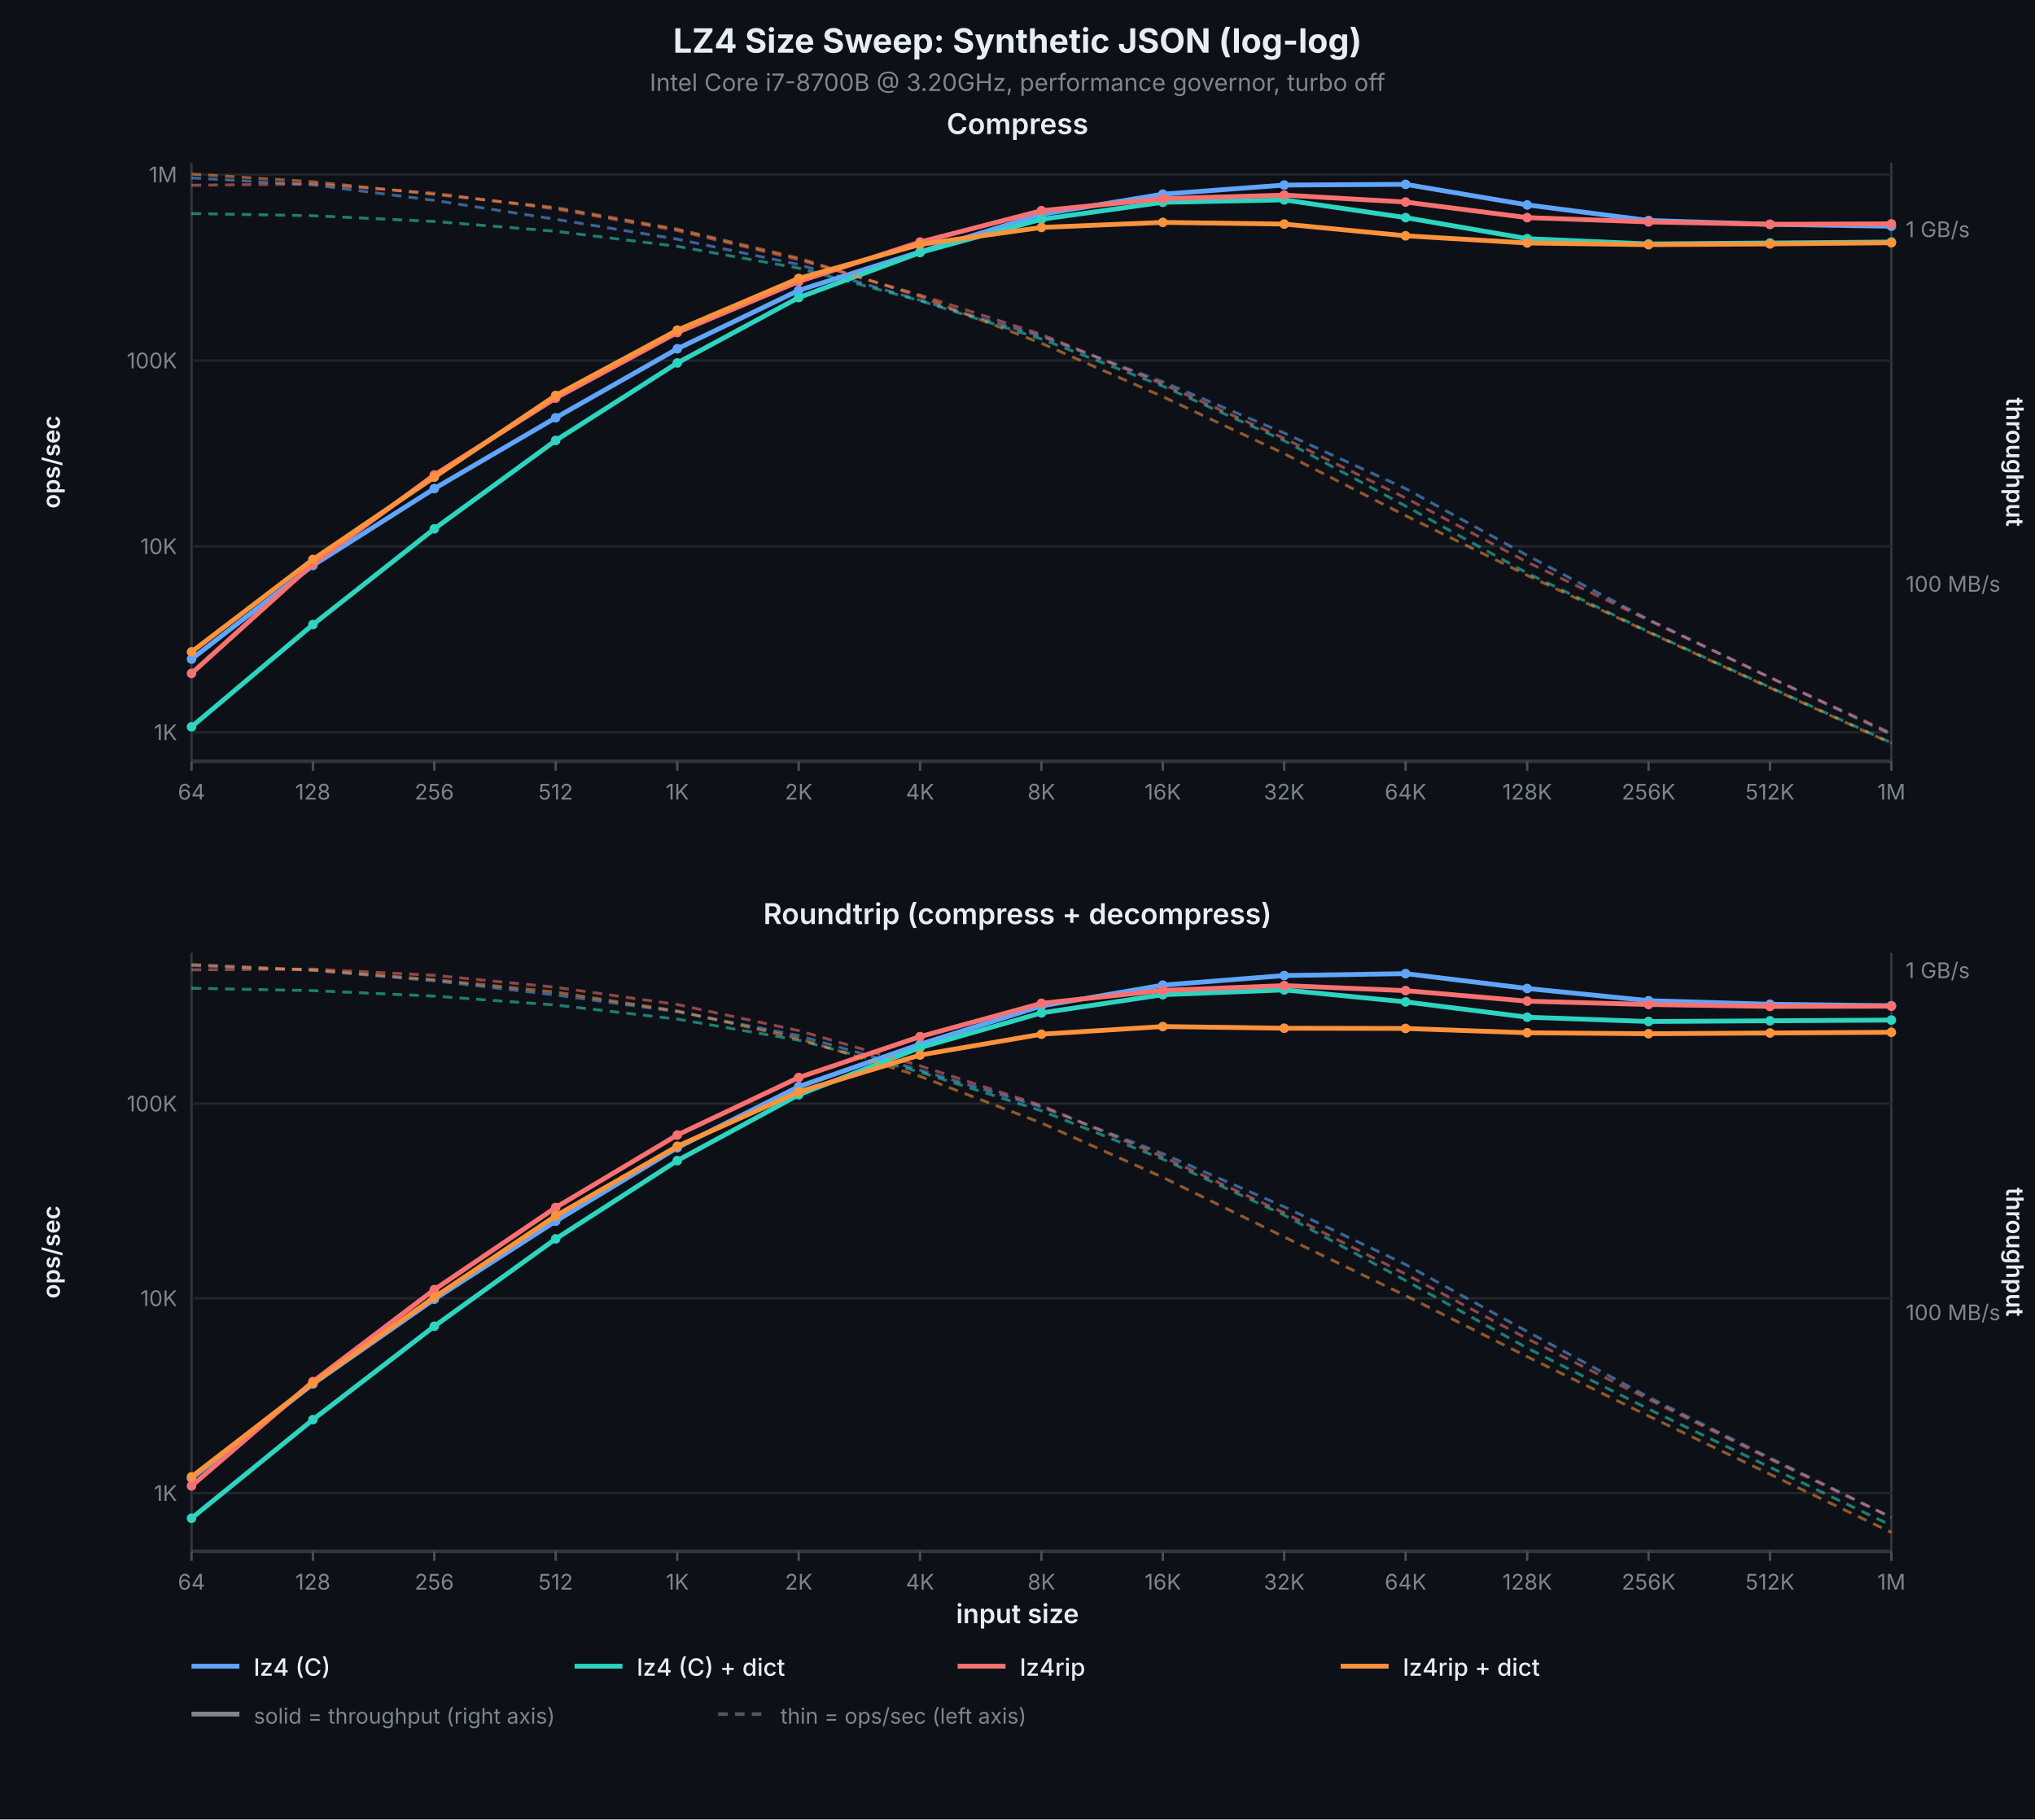
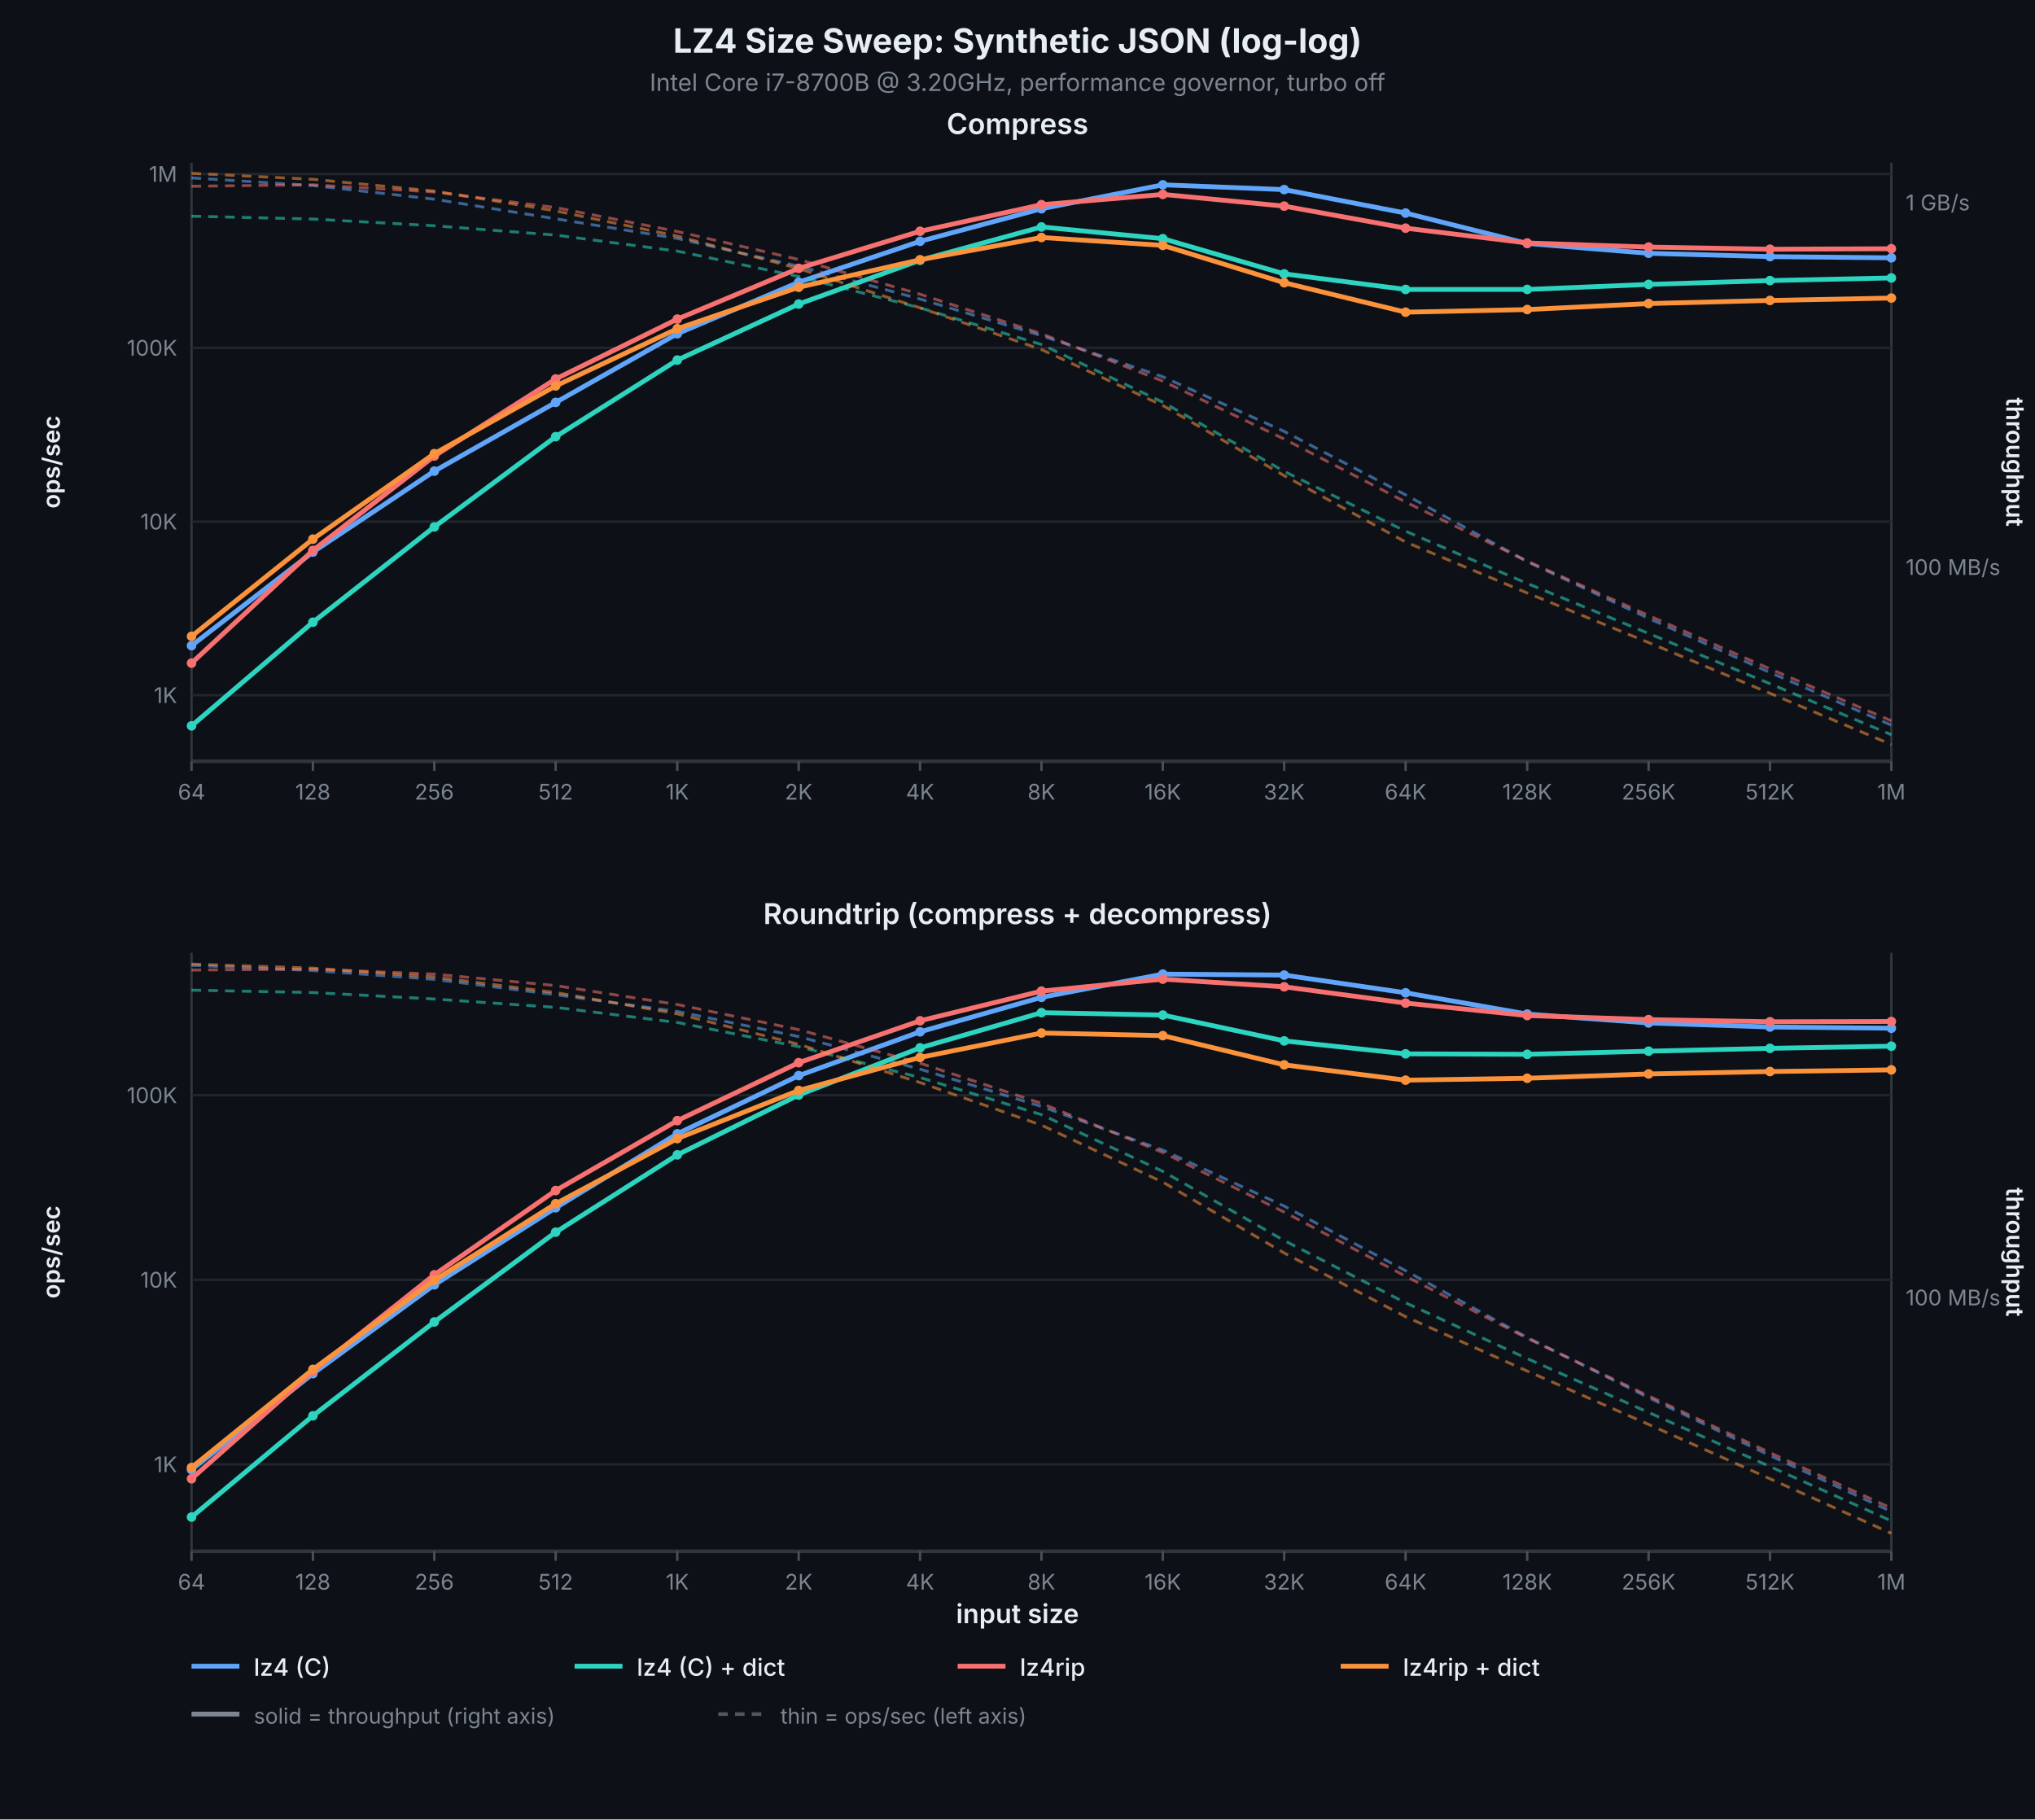
<svg xmlns="http://www.w3.org/2000/svg" viewBox="0 0 850 760" font-family="system-ui, -apple-system, sans-serif">
  <rect width="850" height="760" fill="#0d1117" />
  <text x="425.0" y="22" text-anchor="middle" fill="#e6edf3" font-size="14" font-weight="700">LZ4 Size Sweep: Synthetic JSON (log-log)</text>
  <text x="425.0" y="38" text-anchor="middle" fill="#7d8590" font-size="10">Intel Core i7-8700B @ 3.20GHz, performance governor, turbo off</text>
  <text x="425.0" y="56" text-anchor="middle" fill="#e6edf3" font-size="12" font-weight="600">Compress</text>
  <text x="25" y="193" text-anchor="middle" fill="#e6edf3" font-size="10" font-weight="600" transform="rotate(-90,25,193)">ops/sec</text>
  <text x="838" y="193" text-anchor="middle" fill="#e6edf3" font-size="10" font-weight="600" transform="rotate(90,838,193)">throughput</text>
  <line x1="80" y1="318" x2="790" y2="318" stroke="#30363d" stroke-width="1.5" />
  <line x1="80" y1="68" x2="80" y2="318" stroke="#30363d" stroke-width="1" />
  <line x1="790" y1="68" x2="790" y2="318" stroke="#30363d" stroke-width="1" />
  <line x1="80.0" y1="318" x2="80.0" y2="322" stroke="#484f58" stroke-width="1" />
  <text x="80.0" y="334" text-anchor="middle" fill="#7d8590" font-size="9">64</text>
  <line x1="130.7" y1="318" x2="130.7" y2="322" stroke="#484f58" stroke-width="1" />
  <text x="130.7" y="334" text-anchor="middle" fill="#7d8590" font-size="9">128</text>
  <line x1="181.4" y1="318" x2="181.4" y2="322" stroke="#484f58" stroke-width="1" />
  <text x="181.4" y="334" text-anchor="middle" fill="#7d8590" font-size="9">256</text>
  <line x1="232.1" y1="318" x2="232.1" y2="322" stroke="#484f58" stroke-width="1" />
  <text x="232.1" y="334" text-anchor="middle" fill="#7d8590" font-size="9">512</text>
  <line x1="282.9" y1="318" x2="282.9" y2="322" stroke="#484f58" stroke-width="1" />
  <text x="282.9" y="334" text-anchor="middle" fill="#7d8590" font-size="9">1K</text>
  <line x1="333.6" y1="318" x2="333.6" y2="322" stroke="#484f58" stroke-width="1" />
  <text x="333.6" y="334" text-anchor="middle" fill="#7d8590" font-size="9">2K</text>
  <line x1="384.3" y1="318" x2="384.3" y2="322" stroke="#484f58" stroke-width="1" />
  <text x="384.3" y="334" text-anchor="middle" fill="#7d8590" font-size="9">4K</text>
  <line x1="435.0" y1="318" x2="435.0" y2="322" stroke="#484f58" stroke-width="1" />
  <text x="435.0" y="334" text-anchor="middle" fill="#7d8590" font-size="9">8K</text>
  <line x1="485.7" y1="318" x2="485.7" y2="322" stroke="#484f58" stroke-width="1" />
  <text x="485.7" y="334" text-anchor="middle" fill="#7d8590" font-size="9">16K</text>
  <line x1="536.4" y1="318" x2="536.4" y2="322" stroke="#484f58" stroke-width="1" />
  <text x="536.4" y="334" text-anchor="middle" fill="#7d8590" font-size="9">32K</text>
  <line x1="587.1" y1="318" x2="587.1" y2="322" stroke="#484f58" stroke-width="1" />
  <text x="587.1" y="334" text-anchor="middle" fill="#7d8590" font-size="9">64K</text>
  <line x1="637.9" y1="318" x2="637.9" y2="322" stroke="#484f58" stroke-width="1" />
  <text x="637.9" y="334" text-anchor="middle" fill="#7d8590" font-size="9">128K</text>
  <line x1="688.6" y1="318" x2="688.6" y2="322" stroke="#484f58" stroke-width="1" />
  <text x="688.6" y="334" text-anchor="middle" fill="#7d8590" font-size="9">256K</text>
  <line x1="739.3" y1="318" x2="739.3" y2="322" stroke="#484f58" stroke-width="1" />
  <text x="739.3" y="334" text-anchor="middle" fill="#7d8590" font-size="9">512K</text>
  <line x1="790.0" y1="318" x2="790.0" y2="322" stroke="#484f58" stroke-width="1" />
  <text x="790.0" y="334" text-anchor="middle" fill="#7d8590" font-size="9">1M</text>
-   <line x1="80" y1="305.9" x2="790" y2="305.9" stroke="#21262d" stroke-width="1" />
-   <text x="74" y="305.9" text-anchor="end" dominant-baseline="middle" fill="#7d8590" font-size="9">1K</text>
-   <line x1="80" y1="228.2" x2="790" y2="228.2" stroke="#21262d" stroke-width="1" />
-   <text x="74" y="228.2" text-anchor="end" dominant-baseline="middle" fill="#7d8590" font-size="9">10K</text>
-   <line x1="80" y1="150.6" x2="790" y2="150.6" stroke="#21262d" stroke-width="1" />
-   <text x="74" y="150.6" text-anchor="end" dominant-baseline="middle" fill="#7d8590" font-size="9">100K</text>
-   <line x1="80" y1="72.9" x2="790" y2="72.9" stroke="#21262d" stroke-width="1" />
-   <text x="74" y="72.9" text-anchor="end" dominant-baseline="middle" fill="#7d8590" font-size="9">1M</text>
-   <text x="796" y="243.9" text-anchor="start" dominant-baseline="middle" fill="#7d8590" font-size="9">100 MB/s</text>
-   <text x="796" y="95.8" text-anchor="start" dominant-baseline="middle" fill="#7d8590" font-size="9">1 GB/s</text>
-   <polyline points="80.0,74.3 130.7,77.2 181.4,83.7 232.1,91.6 282.9,99.9 333.6,110.5 384.3,125.4 435.0,140.5 485.7,159.5 536.4,180.9 587.1,204.1 637.9,232.0 688.6,258.8 739.3,283.0 790.0,306.8" fill="none" stroke="#60a5fa" stroke-width="1.2" stroke-dasharray="4,3" stroke-opacity="0.55" />
-   <polyline points="80.0,275.3 130.7,236.2 181.4,204.1 232.1,174.5 282.9,145.7 333.6,121.3 384.3,105.2 435.0,89.5 485.7,81.1 536.4,77.3 587.1,77.0 637.9,85.6 688.6,92.1 739.3,93.7 790.0,94.5" fill="none" stroke="#60a5fa" stroke-width="2" />
-   <circle cx="80.0" cy="275.3" r="2" fill="#60a5fa" />
-   <circle cx="130.7" cy="236.2" r="2" fill="#60a5fa" />
-   <circle cx="181.4" cy="204.1" r="2" fill="#60a5fa" />
-   <circle cx="232.1" cy="174.5" r="2" fill="#60a5fa" />
-   <circle cx="282.9" cy="145.7" r="2" fill="#60a5fa" />
-   <circle cx="333.6" cy="121.3" r="2" fill="#60a5fa" />
-   <circle cx="384.3" cy="105.2" r="2" fill="#60a5fa" />
-   <circle cx="435.0" cy="89.5" r="2" fill="#60a5fa" />
-   <circle cx="485.7" cy="81.1" r="2" fill="#60a5fa" />
-   <circle cx="536.4" cy="77.3" r="2" fill="#60a5fa" />
-   <circle cx="587.1" cy="77.0" r="2" fill="#60a5fa" />
-   <circle cx="637.9" cy="85.6" r="2" fill="#60a5fa" />
-   <circle cx="688.6" cy="92.1" r="2" fill="#60a5fa" />
-   <circle cx="739.3" cy="93.7" r="2" fill="#60a5fa" />
-   <circle cx="790.0" cy="94.5" r="2" fill="#60a5fa" />
-   <polyline points="80.0,89.2 130.7,90.1 181.4,92.5 232.1,96.6 282.9,102.9 333.6,112.0 384.3,125.6 435.0,141.6 485.7,161.3 536.4,184.1 587.1,211.4 637.9,239.4 688.6,263.9 739.3,287.1 790.0,310.3" fill="none" stroke="#2dd4bf" stroke-width="1.2" stroke-dasharray="4,3" stroke-opacity="0.55" />
-   <polyline points="80.0,303.6 130.7,260.9 181.4,220.9 232.1,184.0 282.9,151.6 333.6,124.3 384.3,105.5 435.0,91.6 485.7,84.5 536.4,83.5 587.1,90.9 637.9,99.7 688.6,101.9 739.3,101.5 790.0,101.1" fill="none" stroke="#2dd4bf" stroke-width="2" />
-   <circle cx="80.0" cy="303.6" r="2" fill="#2dd4bf" />
-   <circle cx="130.7" cy="260.9" r="2" fill="#2dd4bf" />
-   <circle cx="181.4" cy="220.9" r="2" fill="#2dd4bf" />
-   <circle cx="232.1" cy="184.0" r="2" fill="#2dd4bf" />
-   <circle cx="282.9" cy="151.6" r="2" fill="#2dd4bf" />
-   <circle cx="333.6" cy="124.3" r="2" fill="#2dd4bf" />
-   <circle cx="384.3" cy="105.5" r="2" fill="#2dd4bf" />
-   <circle cx="435.0" cy="91.6" r="2" fill="#2dd4bf" />
-   <circle cx="485.7" cy="84.5" r="2" fill="#2dd4bf" />
-   <circle cx="536.4" cy="83.5" r="2" fill="#2dd4bf" />
-   <circle cx="587.1" cy="90.9" r="2" fill="#2dd4bf" />
-   <circle cx="637.9" cy="99.7" r="2" fill="#2dd4bf" />
-   <circle cx="688.6" cy="101.9" r="2" fill="#2dd4bf" />
-   <circle cx="739.3" cy="101.5" r="2" fill="#2dd4bf" />
-   <circle cx="790.0" cy="101.1" r="2" fill="#2dd4bf" />
-   <polyline points="80.0,77.4 130.7,76.8 181.4,80.7 232.1,87.3 282.9,96.3 333.6,108.5 384.3,123.2 435.0,139.7 485.7,160.5 536.4,183.1 587.1,208.0 637.9,234.8 688.6,259.1 739.3,283.0 790.0,306.3" fill="none" stroke="#f87171" stroke-width="1.2" stroke-dasharray="4,3" stroke-opacity="0.55" />
-   <polyline points="80.0,281.3 130.7,235.5 181.4,198.4 232.1,166.3 282.9,138.9 333.6,117.6 384.3,101.1 435.0,88.0 485.7,83.0 536.4,81.5 587.1,84.4 637.9,90.9 688.6,92.7 739.3,93.7 790.0,93.5" fill="none" stroke="#f87171" stroke-width="2" />
-   <circle cx="80.0" cy="281.3" r="2" fill="#f87171" />
-   <circle cx="130.7" cy="235.5" r="2" fill="#f87171" />
-   <circle cx="181.4" cy="198.4" r="2" fill="#f87171" />
-   <circle cx="232.1" cy="166.3" r="2" fill="#f87171" />
-   <circle cx="282.9" cy="138.9" r="2" fill="#f87171" />
-   <circle cx="333.6" cy="117.6" r="2" fill="#f87171" />
-   <circle cx="384.3" cy="101.1" r="2" fill="#f87171" />
-   <circle cx="435.0" cy="88.0" r="2" fill="#f87171" />
-   <circle cx="485.7" cy="83.0" r="2" fill="#f87171" />
-   <circle cx="536.4" cy="81.5" r="2" fill="#f87171" />
-   <circle cx="587.1" cy="84.4" r="2" fill="#f87171" />
-   <circle cx="637.9" cy="90.9" r="2" fill="#f87171" />
-   <circle cx="688.6" cy="92.7" r="2" fill="#f87171" />
-   <circle cx="739.3" cy="93.7" r="2" fill="#f87171" />
-   <circle cx="790.0" cy="93.5" r="2" fill="#f87171" />
-   <polyline points="80.0,72.7 130.7,75.9 181.4,81.2 232.1,86.7 282.9,95.7 333.6,107.8 384.3,123.8 435.0,143.4 485.7,165.7 536.4,189.5 587.1,215.4 637.9,240.3 688.6,264.1 739.3,287.3 790.0,310.5" fill="none" stroke="#fb923c" stroke-width="1.2" stroke-dasharray="4,3" stroke-opacity="0.55" />
-   <polyline points="80.0,272.3 130.7,233.7 181.4,199.3 232.1,165.2 282.9,137.9 333.6,116.3 384.3,102.1 435.0,95.0 485.7,92.9 536.4,93.6 587.1,98.5 637.9,101.5 688.6,102.2 739.3,101.9 790.0,101.4" fill="none" stroke="#fb923c" stroke-width="2" />
-   <circle cx="80.0" cy="272.3" r="2" fill="#fb923c" />
-   <circle cx="130.7" cy="233.7" r="2" fill="#fb923c" />
-   <circle cx="181.4" cy="199.3" r="2" fill="#fb923c" />
-   <circle cx="232.1" cy="165.2" r="2" fill="#fb923c" />
-   <circle cx="282.9" cy="137.9" r="2" fill="#fb923c" />
-   <circle cx="333.6" cy="116.3" r="2" fill="#fb923c" />
-   <circle cx="384.3" cy="102.1" r="2" fill="#fb923c" />
-   <circle cx="435.0" cy="95.0" r="2" fill="#fb923c" />
-   <circle cx="485.7" cy="92.9" r="2" fill="#fb923c" />
-   <circle cx="536.4" cy="93.6" r="2" fill="#fb923c" />
-   <circle cx="587.1" cy="98.5" r="2" fill="#fb923c" />
-   <circle cx="637.9" cy="101.5" r="2" fill="#fb923c" />
-   <circle cx="688.6" cy="102.2" r="2" fill="#fb923c" />
-   <circle cx="739.3" cy="101.9" r="2" fill="#fb923c" />
-   <circle cx="790.0" cy="101.4" r="2" fill="#fb923c" />
+   <line x1="80" y1="290.4" x2="790" y2="290.4" stroke="#21262d" stroke-width="1" />
+   <text x="74" y="290.4" text-anchor="end" dominant-baseline="middle" fill="#7d8590" font-size="9">1K</text>
+   <line x1="80" y1="217.9" x2="790" y2="217.9" stroke="#21262d" stroke-width="1" />
+   <text x="74" y="217.9" text-anchor="end" dominant-baseline="middle" fill="#7d8590" font-size="9">10K</text>
+   <line x1="80" y1="145.3" x2="790" y2="145.3" stroke="#21262d" stroke-width="1" />
+   <text x="74" y="145.3" text-anchor="end" dominant-baseline="middle" fill="#7d8590" font-size="9">100K</text>
+   <line x1="80" y1="72.7" x2="790" y2="72.7" stroke="#21262d" stroke-width="1" />
+   <text x="74" y="72.7" text-anchor="end" dominant-baseline="middle" fill="#7d8590" font-size="9">1M</text>
+   <text x="796" y="236.9" text-anchor="start" dominant-baseline="middle" fill="#7d8590" font-size="9">100 MB/s</text>
+   <text x="796" y="84.6" text-anchor="start" dominant-baseline="middle" fill="#7d8590" font-size="9">1 GB/s</text>
+   <polyline points="80.0,74.3 130.7,77.5 181.4,83.2 232.1,91.4 282.9,99.6 333.6,111.2 384.3,124.9 435.0,140.2 485.7,157.4 536.4,180.2 587.1,206.7 637.9,234.6 688.6,258.3 739.3,280.9 790.0,302.9" fill="none" stroke="#60a5fa" stroke-width="1.2" stroke-dasharray="4,3" stroke-opacity="0.55" />
+   <polyline points="80.0,269.7 130.7,230.6 181.4,196.8 232.1,168.1 282.9,139.4 333.6,117.9 384.3,100.8 435.0,87.2 485.7,77.2 536.4,79.2 587.1,89.0 637.9,101.7 688.6,105.8 739.3,107.2 790.0,107.7" fill="none" stroke="#60a5fa" stroke-width="2" />
+   <circle cx="80.0" cy="269.7" r="2" fill="#60a5fa" />
+   <circle cx="130.7" cy="230.6" r="2" fill="#60a5fa" />
+   <circle cx="181.4" cy="196.8" r="2" fill="#60a5fa" />
+   <circle cx="232.1" cy="168.1" r="2" fill="#60a5fa" />
+   <circle cx="282.9" cy="139.4" r="2" fill="#60a5fa" />
+   <circle cx="333.6" cy="117.9" r="2" fill="#60a5fa" />
+   <circle cx="384.3" cy="100.8" r="2" fill="#60a5fa" />
+   <circle cx="435.0" cy="87.2" r="2" fill="#60a5fa" />
+   <circle cx="485.7" cy="77.2" r="2" fill="#60a5fa" />
+   <circle cx="536.4" cy="79.2" r="2" fill="#60a5fa" />
+   <circle cx="587.1" cy="89.0" r="2" fill="#60a5fa" />
+   <circle cx="637.9" cy="101.7" r="2" fill="#60a5fa" />
+   <circle cx="688.6" cy="105.8" r="2" fill="#60a5fa" />
+   <circle cx="739.3" cy="107.2" r="2" fill="#60a5fa" />
+   <circle cx="790.0" cy="107.7" r="2" fill="#60a5fa" />
+   <polyline points="80.0,90.3 130.7,91.5 181.4,94.3 232.1,98.2 282.9,104.9 333.6,115.5 384.3,128.6 435.0,143.9 485.7,168.0 536.4,196.9 587.1,221.9 637.9,243.7 688.6,264.6 739.3,285.6 790.0,306.9" fill="none" stroke="#2dd4bf" stroke-width="1.2" stroke-dasharray="4,3" stroke-opacity="0.55" />
+   <polyline points="80.0,303.2 130.7,259.9 181.4,220.1 232.1,182.4 282.9,150.4 333.6,127.0 384.3,108.7 435.0,94.8 485.7,99.7 536.4,114.4 587.1,120.9 637.9,120.9 688.6,118.8 739.3,117.2 790.0,116.1" fill="none" stroke="#2dd4bf" stroke-width="2" />
+   <circle cx="80.0" cy="303.2" r="2" fill="#2dd4bf" />
+   <circle cx="130.7" cy="259.9" r="2" fill="#2dd4bf" />
+   <circle cx="181.4" cy="220.1" r="2" fill="#2dd4bf" />
+   <circle cx="232.1" cy="182.4" r="2" fill="#2dd4bf" />
+   <circle cx="282.9" cy="150.4" r="2" fill="#2dd4bf" />
+   <circle cx="333.6" cy="127.0" r="2" fill="#2dd4bf" />
+   <circle cx="384.3" cy="108.7" r="2" fill="#2dd4bf" />
+   <circle cx="435.0" cy="94.8" r="2" fill="#2dd4bf" />
+   <circle cx="485.7" cy="99.7" r="2" fill="#2dd4bf" />
+   <circle cx="536.4" cy="114.4" r="2" fill="#2dd4bf" />
+   <circle cx="587.1" cy="120.9" r="2" fill="#2dd4bf" />
+   <circle cx="637.9" cy="120.9" r="2" fill="#2dd4bf" />
+   <circle cx="688.6" cy="118.8" r="2" fill="#2dd4bf" />
+   <circle cx="739.3" cy="117.2" r="2" fill="#2dd4bf" />
+   <circle cx="790.0" cy="116.1" r="2" fill="#2dd4bf" />
+   <polyline points="80.0,77.8 130.7,77.2 181.4,80.2 232.1,86.7 282.9,96.7 333.6,108.4 384.3,122.9 435.0,139.4 485.7,159.2 536.4,183.4 587.1,209.7 637.9,234.4 688.6,257.1 739.3,279.4 790.0,301.1" fill="none" stroke="#f87171" stroke-width="1.2" stroke-dasharray="4,3" stroke-opacity="0.55" />
+   <polyline points="80.0,277.0 130.7,229.9 181.4,190.5 232.1,158.3 282.9,133.3 333.6,112.1 384.3,96.6 435.0,85.5 485.7,81.2 536.4,86.1 587.1,95.3 637.9,101.5 688.6,103.2 739.3,104.1 790.0,103.9" fill="none" stroke="#f87171" stroke-width="2" />
+   <circle cx="80.0" cy="277.0" r="2" fill="#f87171" />
+   <circle cx="130.7" cy="229.9" r="2" fill="#f87171" />
+   <circle cx="181.4" cy="190.5" r="2" fill="#f87171" />
+   <circle cx="232.1" cy="158.3" r="2" fill="#f87171" />
+   <circle cx="282.9" cy="133.3" r="2" fill="#f87171" />
+   <circle cx="333.6" cy="112.1" r="2" fill="#f87171" />
+   <circle cx="384.3" cy="96.6" r="2" fill="#f87171" />
+   <circle cx="435.0" cy="85.5" r="2" fill="#f87171" />
+   <circle cx="485.7" cy="81.2" r="2" fill="#f87171" />
+   <circle cx="536.4" cy="86.1" r="2" fill="#f87171" />
+   <circle cx="587.1" cy="95.3" r="2" fill="#f87171" />
+   <circle cx="637.9" cy="101.5" r="2" fill="#f87171" />
+   <circle cx="688.6" cy="103.2" r="2" fill="#f87171" />
+   <circle cx="739.3" cy="104.1" r="2" fill="#f87171" />
+   <circle cx="790.0" cy="103.9" r="2" fill="#f87171" />
+   <polyline points="80.0,72.4 130.7,74.9 181.4,79.8 232.1,88.1 282.9,98.6 333.6,112.2 384.3,128.6 435.0,146.0 485.7,169.4 536.4,198.7 587.1,226.4 637.9,247.7 688.6,268.4 739.3,289.6 790.0,311.0" fill="none" stroke="#fb923c" stroke-width="1.2" stroke-dasharray="4,3" stroke-opacity="0.55" />
+   <polyline points="80.0,265.8 130.7,225.2 181.4,189.5 232.1,161.2 282.9,137.3 333.6,120.0 384.3,108.5 435.0,99.2 485.7,102.5 536.4,118.1 587.1,130.4 637.9,129.3 688.6,126.8 739.3,125.5 790.0,124.5" fill="none" stroke="#fb923c" stroke-width="2" />
+   <circle cx="80.0" cy="265.8" r="2" fill="#fb923c" />
+   <circle cx="130.7" cy="225.2" r="2" fill="#fb923c" />
+   <circle cx="181.4" cy="189.5" r="2" fill="#fb923c" />
+   <circle cx="232.1" cy="161.2" r="2" fill="#fb923c" />
+   <circle cx="282.9" cy="137.3" r="2" fill="#fb923c" />
+   <circle cx="333.6" cy="120.0" r="2" fill="#fb923c" />
+   <circle cx="384.3" cy="108.5" r="2" fill="#fb923c" />
+   <circle cx="435.0" cy="99.2" r="2" fill="#fb923c" />
+   <circle cx="485.7" cy="102.5" r="2" fill="#fb923c" />
+   <circle cx="536.4" cy="118.1" r="2" fill="#fb923c" />
+   <circle cx="587.1" cy="130.4" r="2" fill="#fb923c" />
+   <circle cx="637.9" cy="129.3" r="2" fill="#fb923c" />
+   <circle cx="688.6" cy="126.8" r="2" fill="#fb923c" />
+   <circle cx="739.3" cy="125.5" r="2" fill="#fb923c" />
+   <circle cx="790.0" cy="124.5" r="2" fill="#fb923c" />
  <text x="425.0" y="386" text-anchor="middle" fill="#e6edf3" font-size="12" font-weight="600">Roundtrip (compress + decompress)</text>
  <text x="25" y="523" text-anchor="middle" fill="#e6edf3" font-size="10" font-weight="600" transform="rotate(-90,25,523)">ops/sec</text>
  <text x="838" y="523" text-anchor="middle" fill="#e6edf3" font-size="10" font-weight="600" transform="rotate(90,838,523)">throughput</text>
  <line x1="80" y1="648" x2="790" y2="648" stroke="#30363d" stroke-width="1.5" />
  <line x1="80" y1="398" x2="80" y2="648" stroke="#30363d" stroke-width="1" />
  <line x1="790" y1="398" x2="790" y2="648" stroke="#30363d" stroke-width="1" />
  <line x1="80.0" y1="648" x2="80.0" y2="652" stroke="#484f58" stroke-width="1" />
  <text x="80.0" y="664" text-anchor="middle" fill="#7d8590" font-size="9">64</text>
  <line x1="130.7" y1="648" x2="130.7" y2="652" stroke="#484f58" stroke-width="1" />
  <text x="130.7" y="664" text-anchor="middle" fill="#7d8590" font-size="9">128</text>
  <line x1="181.4" y1="648" x2="181.4" y2="652" stroke="#484f58" stroke-width="1" />
  <text x="181.4" y="664" text-anchor="middle" fill="#7d8590" font-size="9">256</text>
  <line x1="232.1" y1="648" x2="232.1" y2="652" stroke="#484f58" stroke-width="1" />
  <text x="232.1" y="664" text-anchor="middle" fill="#7d8590" font-size="9">512</text>
  <line x1="282.9" y1="648" x2="282.9" y2="652" stroke="#484f58" stroke-width="1" />
  <text x="282.9" y="664" text-anchor="middle" fill="#7d8590" font-size="9">1K</text>
  <line x1="333.6" y1="648" x2="333.6" y2="652" stroke="#484f58" stroke-width="1" />
  <text x="333.6" y="664" text-anchor="middle" fill="#7d8590" font-size="9">2K</text>
  <line x1="384.3" y1="648" x2="384.3" y2="652" stroke="#484f58" stroke-width="1" />
  <text x="384.3" y="664" text-anchor="middle" fill="#7d8590" font-size="9">4K</text>
  <line x1="435.0" y1="648" x2="435.0" y2="652" stroke="#484f58" stroke-width="1" />
  <text x="435.0" y="664" text-anchor="middle" fill="#7d8590" font-size="9">8K</text>
  <line x1="485.7" y1="648" x2="485.7" y2="652" stroke="#484f58" stroke-width="1" />
  <text x="485.7" y="664" text-anchor="middle" fill="#7d8590" font-size="9">16K</text>
  <line x1="536.4" y1="648" x2="536.4" y2="652" stroke="#484f58" stroke-width="1" />
  <text x="536.4" y="664" text-anchor="middle" fill="#7d8590" font-size="9">32K</text>
  <line x1="587.1" y1="648" x2="587.1" y2="652" stroke="#484f58" stroke-width="1" />
  <text x="587.1" y="664" text-anchor="middle" fill="#7d8590" font-size="9">64K</text>
  <line x1="637.9" y1="648" x2="637.9" y2="652" stroke="#484f58" stroke-width="1" />
  <text x="637.9" y="664" text-anchor="middle" fill="#7d8590" font-size="9">128K</text>
  <line x1="688.6" y1="648" x2="688.6" y2="652" stroke="#484f58" stroke-width="1" />
  <text x="688.6" y="664" text-anchor="middle" fill="#7d8590" font-size="9">256K</text>
  <line x1="739.3" y1="648" x2="739.3" y2="652" stroke="#484f58" stroke-width="1" />
  <text x="739.3" y="664" text-anchor="middle" fill="#7d8590" font-size="9">512K</text>
  <line x1="790.0" y1="648" x2="790.0" y2="652" stroke="#484f58" stroke-width="1" />
  <text x="790.0" y="664" text-anchor="middle" fill="#7d8590" font-size="9">1M</text>
-   <line x1="80" y1="623.7" x2="790" y2="623.7" stroke="#21262d" stroke-width="1" />
-   <text x="74" y="623.7" text-anchor="end" dominant-baseline="middle" fill="#7d8590" font-size="9">1K</text>
-   <line x1="80" y1="542.3" x2="790" y2="542.3" stroke="#21262d" stroke-width="1" />
-   <text x="74" y="542.3" text-anchor="end" dominant-baseline="middle" fill="#7d8590" font-size="9">10K</text>
-   <line x1="80" y1="461.0" x2="790" y2="461.0" stroke="#21262d" stroke-width="1" />
-   <text x="74" y="461.0" text-anchor="end" dominant-baseline="middle" fill="#7d8590" font-size="9">100K</text>
-   <text x="796" y="548.2" text-anchor="start" dominant-baseline="middle" fill="#7d8590" font-size="9">100 MB/s</text>
-   <text x="796" y="405.3" text-anchor="start" dominant-baseline="middle" fill="#7d8590" font-size="9">1 GB/s</text>
-   <polyline points="80.0,403.3 130.7,405.3 181.4,409.7 232.1,415.6 282.9,422.6 333.6,432.6 384.3,447.0 435.0,462.4 485.7,481.9 536.4,504.1 587.1,528.2 637.9,556.2 688.6,583.6 739.3,609.0 790.0,633.8" fill="none" stroke="#60a5fa" stroke-width="1.2" stroke-dasharray="4,3" stroke-opacity="0.55" />
-   <polyline points="80.0,617.5 130.7,578.1 181.4,542.7 232.1,510.1 282.9,479.4 333.6,453.9 384.3,436.2 435.0,420.2 485.7,411.5 536.4,407.5 587.1,406.7 637.9,412.9 688.6,418.0 739.3,419.5 790.0,420.1" fill="none" stroke="#60a5fa" stroke-width="2" />
-   <circle cx="80.0" cy="617.5" r="2" fill="#60a5fa" />
-   <circle cx="130.7" cy="578.1" r="2" fill="#60a5fa" />
-   <circle cx="181.4" cy="542.7" r="2" fill="#60a5fa" />
-   <circle cx="232.1" cy="510.1" r="2" fill="#60a5fa" />
-   <circle cx="282.9" cy="479.4" r="2" fill="#60a5fa" />
-   <circle cx="333.6" cy="453.9" r="2" fill="#60a5fa" />
-   <circle cx="384.3" cy="436.2" r="2" fill="#60a5fa" />
-   <circle cx="435.0" cy="420.2" r="2" fill="#60a5fa" />
-   <circle cx="485.7" cy="411.5" r="2" fill="#60a5fa" />
-   <circle cx="536.4" cy="407.5" r="2" fill="#60a5fa" />
-   <circle cx="587.1" cy="406.7" r="2" fill="#60a5fa" />
-   <circle cx="637.9" cy="412.9" r="2" fill="#60a5fa" />
-   <circle cx="688.6" cy="418.0" r="2" fill="#60a5fa" />
-   <circle cx="739.3" cy="419.5" r="2" fill="#60a5fa" />
-   <circle cx="790.0" cy="420.1" r="2" fill="#60a5fa" />
-   <polyline points="80.0,412.8 130.7,413.8 181.4,416.1 232.1,419.8 282.9,425.7 333.6,434.5 384.3,447.8 435.0,464.0 485.7,484.2 536.4,507.6 587.1,534.9 637.9,563.1 688.6,588.6 739.3,612.9 790.0,637.2" fill="none" stroke="#2dd4bf" stroke-width="1.2" stroke-dasharray="4,3" stroke-opacity="0.55" />
-   <polyline points="80.0,634.2 130.7,593.0 181.4,554.0 232.1,517.5 282.9,484.8 333.6,457.3 384.3,437.6 435.0,423.1 485.7,415.5 536.4,413.5 587.1,418.5 637.9,424.9 688.6,426.7 739.3,426.4 790.0,426.1" fill="none" stroke="#2dd4bf" stroke-width="2" />
-   <circle cx="80.0" cy="634.2" r="2" fill="#2dd4bf" />
-   <circle cx="130.7" cy="593.0" r="2" fill="#2dd4bf" />
-   <circle cx="181.4" cy="554.0" r="2" fill="#2dd4bf" />
-   <circle cx="232.1" cy="517.5" r="2" fill="#2dd4bf" />
-   <circle cx="282.9" cy="484.8" r="2" fill="#2dd4bf" />
-   <circle cx="333.6" cy="457.3" r="2" fill="#2dd4bf" />
-   <circle cx="384.3" cy="437.6" r="2" fill="#2dd4bf" />
-   <circle cx="435.0" cy="423.1" r="2" fill="#2dd4bf" />
-   <circle cx="485.7" cy="415.5" r="2" fill="#2dd4bf" />
-   <circle cx="536.4" cy="413.5" r="2" fill="#2dd4bf" />
-   <circle cx="587.1" cy="418.5" r="2" fill="#2dd4bf" />
-   <circle cx="637.9" cy="424.9" r="2" fill="#2dd4bf" />
-   <circle cx="688.6" cy="426.7" r="2" fill="#2dd4bf" />
-   <circle cx="739.3" cy="426.4" r="2" fill="#2dd4bf" />
-   <circle cx="790.0" cy="426.1" r="2" fill="#2dd4bf" />
-   <polyline points="80.0,405.1 130.7,404.8 181.4,407.4 232.1,412.4 282.9,419.6 333.6,430.5 384.3,445.2 435.0,461.8 485.7,483.2 536.4,506.6 587.1,532.2 637.9,559.2 688.6,584.5 739.3,609.5 790.0,633.9" fill="none" stroke="#f87171" stroke-width="1.2" stroke-dasharray="4,3" stroke-opacity="0.55" />
-   <polyline points="80.0,620.7 130.7,577.1 181.4,538.7 232.1,504.4 282.9,474.1 333.6,450.1 384.3,433.0 435.0,419.1 485.7,413.7 536.4,411.7 587.1,413.8 637.9,418.2 688.6,419.6 739.3,420.4 790.0,420.3" fill="none" stroke="#f87171" stroke-width="2" />
-   <circle cx="80.0" cy="620.7" r="2" fill="#f87171" />
-   <circle cx="130.7" cy="577.1" r="2" fill="#f87171" />
-   <circle cx="181.4" cy="538.7" r="2" fill="#f87171" />
-   <circle cx="232.1" cy="504.4" r="2" fill="#f87171" />
-   <circle cx="282.9" cy="474.1" r="2" fill="#f87171" />
-   <circle cx="333.6" cy="450.1" r="2" fill="#f87171" />
-   <circle cx="384.3" cy="433.0" r="2" fill="#f87171" />
-   <circle cx="435.0" cy="419.1" r="2" fill="#f87171" />
-   <circle cx="485.7" cy="413.7" r="2" fill="#f87171" />
-   <circle cx="536.4" cy="411.7" r="2" fill="#f87171" />
-   <circle cx="587.1" cy="413.8" r="2" fill="#f87171" />
-   <circle cx="637.9" cy="418.2" r="2" fill="#f87171" />
-   <circle cx="688.6" cy="419.6" r="2" fill="#f87171" />
-   <circle cx="739.3" cy="420.4" r="2" fill="#f87171" />
-   <circle cx="790.0" cy="420.3" r="2" fill="#f87171" />
-   <polyline points="80.0,402.9 130.7,405.2 181.4,409.2 232.1,414.4 282.9,422.3 333.6,433.8 384.3,449.6 435.0,469.1 485.7,491.8 536.4,516.7 587.1,541.2 637.9,566.7 688.6,591.5 739.3,615.8 790.0,640.1" fill="none" stroke="#fb923c" stroke-width="1.2" stroke-dasharray="4,3" stroke-opacity="0.55" />
-   <polyline points="80.0,616.9 130.7,577.8 181.4,541.9 232.1,507.9 282.9,478.8 333.6,456.1 384.3,440.7 435.0,432.0 485.7,428.8 536.4,429.5 587.1,429.6 637.9,431.4 688.6,431.8 739.3,431.5 790.0,431.2" fill="none" stroke="#fb923c" stroke-width="2" />
-   <circle cx="80.0" cy="616.9" r="2" fill="#fb923c" />
-   <circle cx="130.7" cy="577.8" r="2" fill="#fb923c" />
-   <circle cx="181.4" cy="541.9" r="2" fill="#fb923c" />
-   <circle cx="232.1" cy="507.9" r="2" fill="#fb923c" />
-   <circle cx="282.9" cy="478.8" r="2" fill="#fb923c" />
-   <circle cx="333.6" cy="456.1" r="2" fill="#fb923c" />
-   <circle cx="384.3" cy="440.7" r="2" fill="#fb923c" />
-   <circle cx="435.0" cy="432.0" r="2" fill="#fb923c" />
-   <circle cx="485.7" cy="428.8" r="2" fill="#fb923c" />
-   <circle cx="536.4" cy="429.5" r="2" fill="#fb923c" />
-   <circle cx="587.1" cy="429.6" r="2" fill="#fb923c" />
-   <circle cx="637.9" cy="431.4" r="2" fill="#fb923c" />
-   <circle cx="688.6" cy="431.8" r="2" fill="#fb923c" />
-   <circle cx="739.3" cy="431.5" r="2" fill="#fb923c" />
-   <circle cx="790.0" cy="431.2" r="2" fill="#fb923c" />
+   <line x1="80" y1="611.7" x2="790" y2="611.7" stroke="#21262d" stroke-width="1" />
+   <text x="74" y="611.7" text-anchor="end" dominant-baseline="middle" fill="#7d8590" font-size="9">1K</text>
+   <line x1="80" y1="534.6" x2="790" y2="534.6" stroke="#21262d" stroke-width="1" />
+   <text x="74" y="534.6" text-anchor="end" dominant-baseline="middle" fill="#7d8590" font-size="9">10K</text>
+   <line x1="80" y1="457.5" x2="790" y2="457.5" stroke="#21262d" stroke-width="1" />
+   <text x="74" y="457.5" text-anchor="end" dominant-baseline="middle" fill="#7d8590" font-size="9">100K</text>
+   <text x="796" y="542.0" text-anchor="start" dominant-baseline="middle" fill="#7d8590" font-size="9">100 MB/s</text>
+   <polyline points="80.0,403.2 130.7,405.4 181.4,409.1 232.1,415.5 282.9,422.5 333.6,433.0 384.3,446.6 435.0,462.2 485.7,480.4 536.4,503.8 587.1,530.8 637.9,558.7 688.6,583.8 739.3,608.0 790.0,631.4" fill="none" stroke="#60a5fa" stroke-width="1.2" stroke-dasharray="4,3" stroke-opacity="0.55" />
+   <polyline points="80.0,613.9 130.7,573.8 181.4,536.7 232.1,504.5 282.9,473.6 333.6,449.3 384.3,431.0 435.0,416.6 485.7,406.9 536.4,407.3 587.1,414.7 637.9,423.6 688.6,427.3 739.3,429.0 790.0,429.5" fill="none" stroke="#60a5fa" stroke-width="2" />
+   <circle cx="80.0" cy="613.9" r="2" fill="#60a5fa" />
+   <circle cx="130.7" cy="573.8" r="2" fill="#60a5fa" />
+   <circle cx="181.4" cy="536.7" r="2" fill="#60a5fa" />
+   <circle cx="232.1" cy="504.5" r="2" fill="#60a5fa" />
+   <circle cx="282.9" cy="473.6" r="2" fill="#60a5fa" />
+   <circle cx="333.6" cy="449.3" r="2" fill="#60a5fa" />
+   <circle cx="384.3" cy="431.0" r="2" fill="#60a5fa" />
+   <circle cx="435.0" cy="416.6" r="2" fill="#60a5fa" />
+   <circle cx="485.7" cy="406.9" r="2" fill="#60a5fa" />
+   <circle cx="536.4" cy="407.3" r="2" fill="#60a5fa" />
+   <circle cx="587.1" cy="414.7" r="2" fill="#60a5fa" />
+   <circle cx="637.9" cy="423.6" r="2" fill="#60a5fa" />
+   <circle cx="688.6" cy="427.3" r="2" fill="#60a5fa" />
+   <circle cx="739.3" cy="429.0" r="2" fill="#60a5fa" />
+   <circle cx="790.0" cy="429.5" r="2" fill="#60a5fa" />
+   <polyline points="80.0,413.6 130.7,414.6 181.4,417.3 232.1,420.8 282.9,427.1 333.6,437.2 384.3,450.1 435.0,465.6 485.7,489.3 536.4,518.2 587.1,544.2 637.9,567.5 688.6,590.0 739.3,612.6 790.0,635.3" fill="none" stroke="#2dd4bf" stroke-width="1.2" stroke-dasharray="4,3" stroke-opacity="0.55" />
+   <polyline points="80.0,633.7 130.7,591.4 181.4,552.2 232.1,514.7 282.9,482.4 333.6,457.4 384.3,437.7 435.0,423.0 485.7,424.0 536.4,434.8 587.1,440.2 637.9,440.4 688.6,439.1 739.3,437.9 790.0,437.0" fill="none" stroke="#2dd4bf" stroke-width="2" />
+   <circle cx="80.0" cy="633.7" r="2" fill="#2dd4bf" />
+   <circle cx="130.7" cy="591.4" r="2" fill="#2dd4bf" />
+   <circle cx="181.4" cy="552.2" r="2" fill="#2dd4bf" />
+   <circle cx="232.1" cy="514.7" r="2" fill="#2dd4bf" />
+   <circle cx="282.9" cy="482.4" r="2" fill="#2dd4bf" />
+   <circle cx="333.6" cy="457.4" r="2" fill="#2dd4bf" />
+   <circle cx="384.3" cy="437.7" r="2" fill="#2dd4bf" />
+   <circle cx="435.0" cy="423.0" r="2" fill="#2dd4bf" />
+   <circle cx="485.7" cy="424.0" r="2" fill="#2dd4bf" />
+   <circle cx="536.4" cy="434.8" r="2" fill="#2dd4bf" />
+   <circle cx="587.1" cy="440.2" r="2" fill="#2dd4bf" />
+   <circle cx="637.9" cy="440.4" r="2" fill="#2dd4bf" />
+   <circle cx="688.6" cy="439.1" r="2" fill="#2dd4bf" />
+   <circle cx="739.3" cy="437.9" r="2" fill="#2dd4bf" />
+   <circle cx="790.0" cy="437.0" r="2" fill="#2dd4bf" />
+   <polyline points="80.0,405.2 130.7,404.8 181.4,406.9 232.1,411.7 282.9,419.6 333.6,430.1 384.3,444.1 435.0,460.9 485.7,481.4 536.4,506.3 587.1,533.1 637.9,559.0 688.6,583.1 739.3,606.8 790.0,630.0" fill="none" stroke="#f87171" stroke-width="1.2" stroke-dasharray="4,3" stroke-opacity="0.55" />
+   <polyline points="80.0,617.7 130.7,572.8 181.4,532.5 232.1,497.3 282.9,468.1 333.6,443.9 384.3,426.4 435.0,414.0 485.7,409.0 536.4,412.2 587.1,419.0 637.9,424.2 688.6,425.9 739.3,426.8 790.0,426.7" fill="none" stroke="#f87171" stroke-width="2" />
+   <circle cx="80.0" cy="617.7" r="2" fill="#f87171" />
+   <circle cx="130.7" cy="572.8" r="2" fill="#f87171" />
+   <circle cx="181.4" cy="532.5" r="2" fill="#f87171" />
+   <circle cx="232.1" cy="497.3" r="2" fill="#f87171" />
+   <circle cx="282.9" cy="468.1" r="2" fill="#f87171" />
+   <circle cx="333.6" cy="443.9" r="2" fill="#f87171" />
+   <circle cx="384.3" cy="426.4" r="2" fill="#f87171" />
+   <circle cx="435.0" cy="414.0" r="2" fill="#f87171" />
+   <circle cx="485.7" cy="409.0" r="2" fill="#f87171" />
+   <circle cx="536.4" cy="412.2" r="2" fill="#f87171" />
+   <circle cx="587.1" cy="419.0" r="2" fill="#f87171" />
+   <circle cx="637.9" cy="424.2" r="2" fill="#f87171" />
+   <circle cx="688.6" cy="425.9" r="2" fill="#f87171" />
+   <circle cx="739.3" cy="426.8" r="2" fill="#f87171" />
+   <circle cx="790.0" cy="426.7" r="2" fill="#f87171" />
+   <polyline points="80.0,402.7 130.7,404.4 181.4,408.1 232.1,414.6 282.9,423.5 333.6,436.2 384.3,452.2 435.0,470.0 485.7,493.8 536.4,523.4 587.1,550.0 637.9,572.7 688.6,595.0 739.3,617.7 790.0,640.5" fill="none" stroke="#fb923c" stroke-width="1.2" stroke-dasharray="4,3" stroke-opacity="0.55" />
+   <polyline points="80.0,613.0 130.7,572.0 181.4,534.8 232.1,502.8 282.9,475.6 333.6,455.5 384.3,441.7 435.0,431.5 485.7,432.6 536.4,444.8 587.1,451.2 637.9,450.4 688.6,448.6 739.3,447.6 790.0,446.9" fill="none" stroke="#fb923c" stroke-width="2" />
+   <circle cx="80.0" cy="613.0" r="2" fill="#fb923c" />
+   <circle cx="130.7" cy="572.0" r="2" fill="#fb923c" />
+   <circle cx="181.4" cy="534.8" r="2" fill="#fb923c" />
+   <circle cx="232.1" cy="502.8" r="2" fill="#fb923c" />
+   <circle cx="282.9" cy="475.6" r="2" fill="#fb923c" />
+   <circle cx="333.6" cy="455.5" r="2" fill="#fb923c" />
+   <circle cx="384.3" cy="441.7" r="2" fill="#fb923c" />
+   <circle cx="435.0" cy="431.5" r="2" fill="#fb923c" />
+   <circle cx="485.7" cy="432.6" r="2" fill="#fb923c" />
+   <circle cx="536.4" cy="444.8" r="2" fill="#fb923c" />
+   <circle cx="587.1" cy="451.2" r="2" fill="#fb923c" />
+   <circle cx="637.9" cy="450.4" r="2" fill="#fb923c" />
+   <circle cx="688.6" cy="448.6" r="2" fill="#fb923c" />
+   <circle cx="739.3" cy="447.6" r="2" fill="#fb923c" />
+   <circle cx="790.0" cy="446.9" r="2" fill="#fb923c" />
  <text x="425.0" y="678" text-anchor="middle" fill="#e6edf3" font-size="11" font-weight="600">input size</text>
  <line x1="80" y1="696" x2="100" y2="696" stroke="#60a5fa" stroke-width="2" />
  <text x="106" y="700" fill="#e6edf3" font-size="10" font-weight="500">lz4 (C)</text>
  <line x1="240" y1="696" x2="260" y2="696" stroke="#2dd4bf" stroke-width="2" />
  <text x="266" y="700" fill="#e6edf3" font-size="10" font-weight="500">lz4 (C) + dict</text>
  <line x1="400" y1="696" x2="420" y2="696" stroke="#f87171" stroke-width="2" />
  <text x="426" y="700" fill="#e6edf3" font-size="10" font-weight="500">lz4rip</text>
  <line x1="560" y1="696" x2="580" y2="696" stroke="#fb923c" stroke-width="2" />
  <text x="586" y="700" fill="#e6edf3" font-size="10" font-weight="500">lz4rip + dict</text>
  <line x1="80" y1="716" x2="100" y2="716" stroke="#7d8590" stroke-width="2" />
  <text x="106" y="720" fill="#7d8590" font-size="9">solid = throughput (right axis)</text>
  <line x1="300" y1="716" x2="320" y2="716" stroke="#7d8590" stroke-width="1.5" stroke-dasharray="4,3" stroke-opacity="0.6" />
  <text x="326" y="720" fill="#7d8590" font-size="9">thin = ops/sec (left axis)</text>
</svg>
